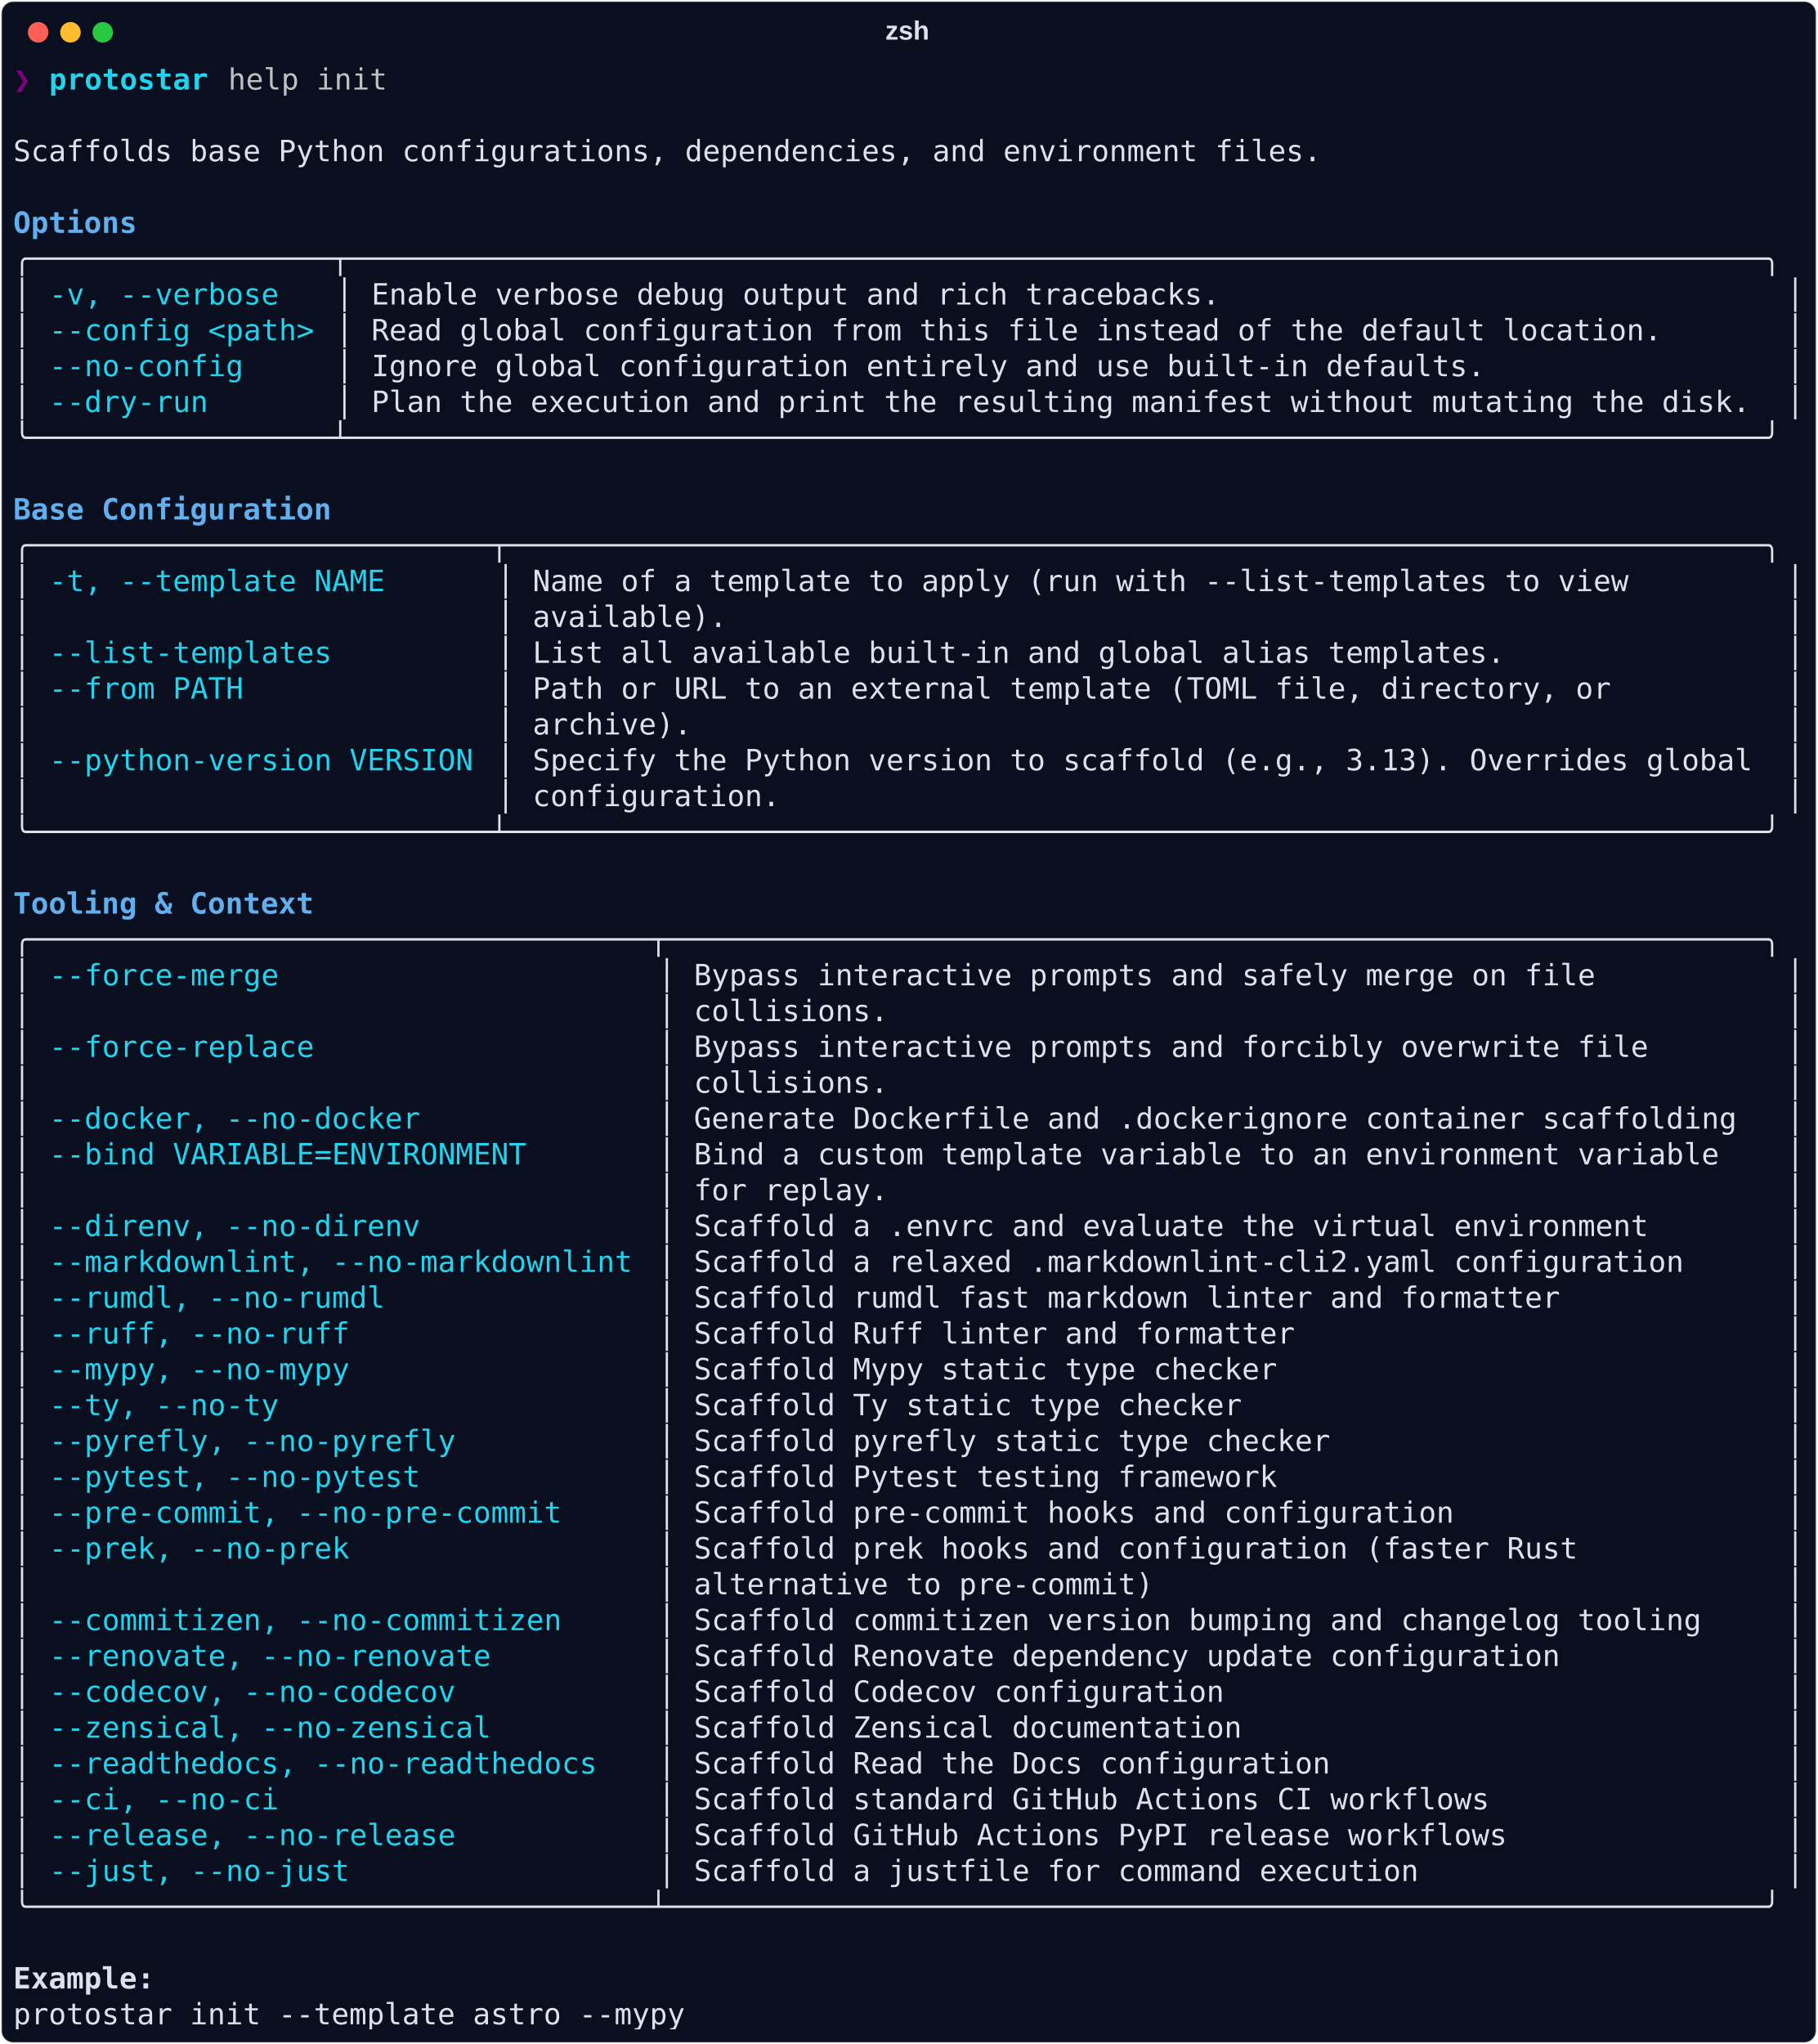
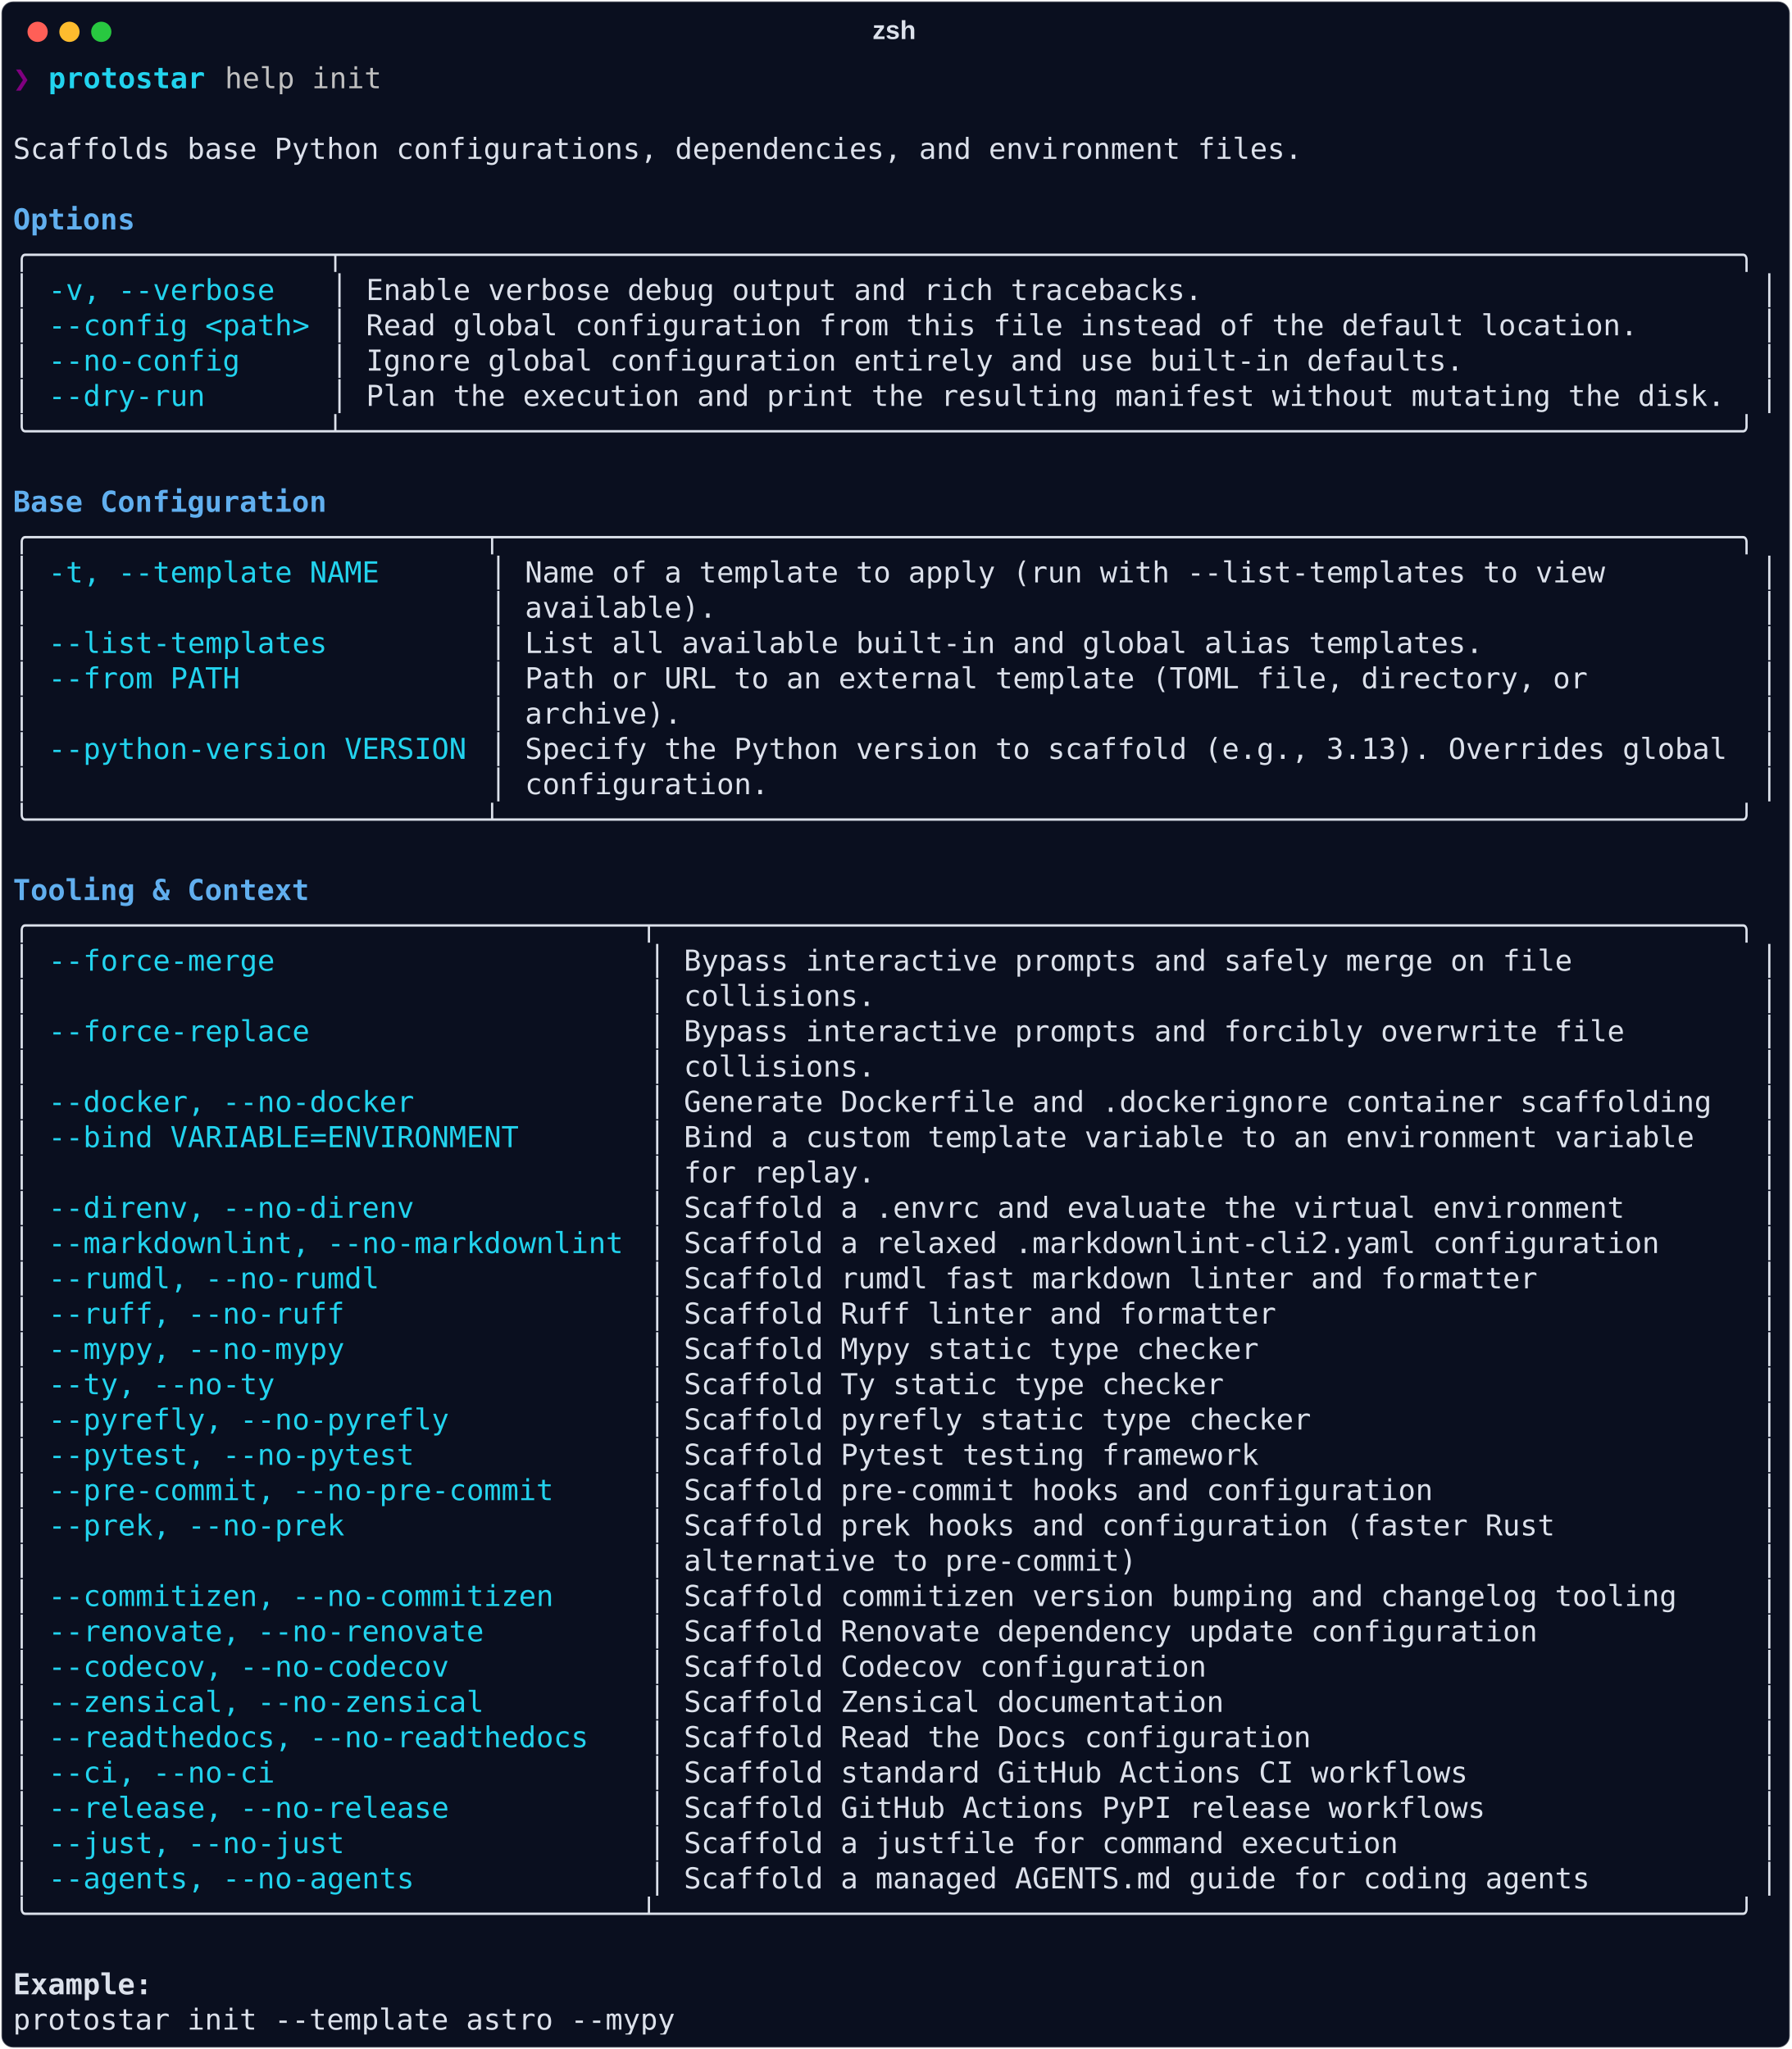
- <svg xmlns="http://www.w3.org/2000/svg" class="rich-terminal" viewBox="0 0 1238 1392.0">
+ <svg xmlns="http://www.w3.org/2000/svg" class="rich-terminal" viewBox="0 0 1238 1416.4">
  <style>

    @font-face {
        font-family: "Fira Code";
        src: local("FiraCode-Regular"),
                url("https://cdnjs.cloudflare.com/ajax/libs/firacode/6.2.0/woff2/FiraCode-Regular.woff2") format("woff2"),
                url("https://cdnjs.cloudflare.com/ajax/libs/firacode/6.2.0/woff/FiraCode-Regular.woff") format("woff");
        font-style: normal;
        font-weight: 400;
    }
    @font-face {
        font-family: "Fira Code";
        src: local("FiraCode-Bold"),
                url("https://cdnjs.cloudflare.com/ajax/libs/firacode/6.2.0/woff2/FiraCode-Bold.woff2") format("woff2"),
                url("https://cdnjs.cloudflare.com/ajax/libs/firacode/6.2.0/woff/FiraCode-Bold.woff") format("woff");
        font-style: bold;
        font-weight: 700;
    }

    .cli_init_help-matrix {
        font-family: Fira Code, monospace;
        font-size: 20px;
        line-height: 24.4px;
        font-variant-east-asian: full-width;
    }

    .cli_init_help-title {
        font-size: 18px;
        font-weight: bold;
        font-family: arial;
    }

    .cli_init_help-r1 { fill: #800080;font-weight: bold }
.cli_init_help-r2 { fill: #22d3ee;font-weight: bold }
.cli_init_help-r3 { fill: #c0c0c0 }
.cli_init_help-r4 { fill: #dce1eb }
.cli_init_help-r5 { fill: #61afef;font-weight: bold }
.cli_init_help-r6 { fill: #22d3ee }
.cli_init_help-r7 { fill: #dce1eb;font-weight: bold }
    </style>
  <defs>
    <clipPath id="cli_init_help-clip-terminal">
-       <rect x="0" y="0" width="1219.0" height="1341.0" />
+       <rect x="0" y="0" width="1219.0" height="1365.4" />
    </clipPath>
    <clipPath id="cli_init_help-line-0">
      <rect x="0" y="1.5" width="1220" height="24.65" />
    </clipPath>
    <clipPath id="cli_init_help-line-1">
      <rect x="0" y="25.9" width="1220" height="24.65" />
    </clipPath>
    <clipPath id="cli_init_help-line-2">
      <rect x="0" y="50.3" width="1220" height="24.65" />
    </clipPath>
    <clipPath id="cli_init_help-line-3">
      <rect x="0" y="74.7" width="1220" height="24.65" />
    </clipPath>
    <clipPath id="cli_init_help-line-4">
      <rect x="0" y="99.1" width="1220" height="24.65" />
    </clipPath>
    <clipPath id="cli_init_help-line-5">
      <rect x="0" y="123.5" width="1220" height="24.65" />
    </clipPath>
    <clipPath id="cli_init_help-line-6">
      <rect x="0" y="147.9" width="1220" height="24.65" />
    </clipPath>
    <clipPath id="cli_init_help-line-7">
      <rect x="0" y="172.3" width="1220" height="24.65" />
    </clipPath>
    <clipPath id="cli_init_help-line-8">
      <rect x="0" y="196.7" width="1220" height="24.65" />
    </clipPath>
    <clipPath id="cli_init_help-line-9">
      <rect x="0" y="221.1" width="1220" height="24.65" />
    </clipPath>
    <clipPath id="cli_init_help-line-10">
      <rect x="0" y="245.5" width="1220" height="24.65" />
    </clipPath>
    <clipPath id="cli_init_help-line-11">
      <rect x="0" y="269.9" width="1220" height="24.65" />
    </clipPath>
    <clipPath id="cli_init_help-line-12">
      <rect x="0" y="294.3" width="1220" height="24.65" />
    </clipPath>
    <clipPath id="cli_init_help-line-13">
      <rect x="0" y="318.7" width="1220" height="24.65" />
    </clipPath>
    <clipPath id="cli_init_help-line-14">
      <rect x="0" y="343.1" width="1220" height="24.65" />
    </clipPath>
    <clipPath id="cli_init_help-line-15">
      <rect x="0" y="367.5" width="1220" height="24.65" />
    </clipPath>
    <clipPath id="cli_init_help-line-16">
      <rect x="0" y="391.9" width="1220" height="24.65" />
    </clipPath>
    <clipPath id="cli_init_help-line-17">
      <rect x="0" y="416.3" width="1220" height="24.65" />
    </clipPath>
    <clipPath id="cli_init_help-line-18">
      <rect x="0" y="440.7" width="1220" height="24.65" />
    </clipPath>
    <clipPath id="cli_init_help-line-19">
      <rect x="0" y="465.1" width="1220" height="24.65" />
    </clipPath>
    <clipPath id="cli_init_help-line-20">
      <rect x="0" y="489.5" width="1220" height="24.65" />
    </clipPath>
    <clipPath id="cli_init_help-line-21">
      <rect x="0" y="513.9" width="1220" height="24.65" />
    </clipPath>
    <clipPath id="cli_init_help-line-22">
      <rect x="0" y="538.3" width="1220" height="24.65" />
    </clipPath>
    <clipPath id="cli_init_help-line-23">
      <rect x="0" y="562.7" width="1220" height="24.65" />
    </clipPath>
    <clipPath id="cli_init_help-line-24">
      <rect x="0" y="587.1" width="1220" height="24.65" />
    </clipPath>
    <clipPath id="cli_init_help-line-25">
      <rect x="0" y="611.5" width="1220" height="24.65" />
    </clipPath>
    <clipPath id="cli_init_help-line-26">
      <rect x="0" y="635.9" width="1220" height="24.65" />
    </clipPath>
    <clipPath id="cli_init_help-line-27">
      <rect x="0" y="660.3" width="1220" height="24.65" />
    </clipPath>
    <clipPath id="cli_init_help-line-28">
      <rect x="0" y="684.7" width="1220" height="24.65" />
    </clipPath>
    <clipPath id="cli_init_help-line-29">
      <rect x="0" y="709.1" width="1220" height="24.65" />
    </clipPath>
    <clipPath id="cli_init_help-line-30">
      <rect x="0" y="733.5" width="1220" height="24.65" />
    </clipPath>
    <clipPath id="cli_init_help-line-31">
      <rect x="0" y="757.9" width="1220" height="24.65" />
    </clipPath>
    <clipPath id="cli_init_help-line-32">
      <rect x="0" y="782.3" width="1220" height="24.65" />
    </clipPath>
    <clipPath id="cli_init_help-line-33">
      <rect x="0" y="806.7" width="1220" height="24.65" />
    </clipPath>
    <clipPath id="cli_init_help-line-34">
      <rect x="0" y="831.1" width="1220" height="24.65" />
    </clipPath>
    <clipPath id="cli_init_help-line-35">
      <rect x="0" y="855.5" width="1220" height="24.65" />
    </clipPath>
    <clipPath id="cli_init_help-line-36">
      <rect x="0" y="879.9" width="1220" height="24.65" />
    </clipPath>
    <clipPath id="cli_init_help-line-37">
      <rect x="0" y="904.3" width="1220" height="24.65" />
    </clipPath>
    <clipPath id="cli_init_help-line-38">
      <rect x="0" y="928.7" width="1220" height="24.65" />
    </clipPath>
    <clipPath id="cli_init_help-line-39">
      <rect x="0" y="953.1" width="1220" height="24.65" />
    </clipPath>
    <clipPath id="cli_init_help-line-40">
      <rect x="0" y="977.5" width="1220" height="24.65" />
    </clipPath>
    <clipPath id="cli_init_help-line-41">
      <rect x="0" y="1001.9" width="1220" height="24.65" />
    </clipPath>
    <clipPath id="cli_init_help-line-42">
      <rect x="0" y="1026.3" width="1220" height="24.65" />
    </clipPath>
    <clipPath id="cli_init_help-line-43">
      <rect x="0" y="1050.7" width="1220" height="24.65" />
    </clipPath>
    <clipPath id="cli_init_help-line-44">
      <rect x="0" y="1075.1" width="1220" height="24.65" />
    </clipPath>
    <clipPath id="cli_init_help-line-45">
      <rect x="0" y="1099.5" width="1220" height="24.65" />
    </clipPath>
    <clipPath id="cli_init_help-line-46">
      <rect x="0" y="1123.9" width="1220" height="24.65" />
    </clipPath>
    <clipPath id="cli_init_help-line-47">
      <rect x="0" y="1148.3" width="1220" height="24.65" />
    </clipPath>
    <clipPath id="cli_init_help-line-48">
      <rect x="0" y="1172.7" width="1220" height="24.65" />
    </clipPath>
    <clipPath id="cli_init_help-line-49">
      <rect x="0" y="1197.1" width="1220" height="24.65" />
    </clipPath>
    <clipPath id="cli_init_help-line-50">
      <rect x="0" y="1221.5" width="1220" height="24.65" />
    </clipPath>
    <clipPath id="cli_init_help-line-51">
      <rect x="0" y="1245.9" width="1220" height="24.65" />
    </clipPath>
    <clipPath id="cli_init_help-line-52">
      <rect x="0" y="1270.3" width="1220" height="24.65" />
    </clipPath>
    <clipPath id="cli_init_help-line-53">
      <rect x="0" y="1294.7" width="1220" height="24.65" />
    </clipPath>
+     <clipPath id="cli_init_help-line-54">
+       <rect x="0" y="1319.1" width="1220" height="24.65" />
+     </clipPath>
  </defs>
-   <rect fill="#0a0f1f" stroke="rgba(255,255,255,0.35)" stroke-width="1" x="1" y="1" width="1236" height="1390" rx="8" />
+   <rect fill="#0a0f1f" stroke="rgba(255,255,255,0.35)" stroke-width="1" x="1" y="1" width="1236" height="1414.4" rx="8" />
  <text class="cli_init_help-title" fill="#dce1eb" text-anchor="middle" x="618" y="27">zsh</text>
  <g transform="translate(26,22)">
    <circle cx="0" cy="0" r="7" fill="#ff5f57" />
    <circle cx="22" cy="0" r="7" fill="#febc2e" />
    <circle cx="44" cy="0" r="7" fill="#28c840" />
  </g>
  <g transform="translate(9, 41)" clip-path="url(#cli_init_help-clip-terminal)">
    <g class="cli_init_help-matrix">
      <text class="cli_init_help-r1" x="0" y="20" textLength="24.4" clip-path="url(#cli_init_help-line-0)">❯ </text>
      <text class="cli_init_help-r2" x="24.4" y="20" textLength="122" clip-path="url(#cli_init_help-line-0)">protostar </text>
      <text class="cli_init_help-r3" x="146.4" y="20" textLength="109.8" clip-path="url(#cli_init_help-line-0)">help init</text>
      <text class="cli_init_help-r4" x="1220" y="20" textLength="12.2" clip-path="url(#cli_init_help-line-0)">
</text>
      <text class="cli_init_help-r4" x="1220" y="44.4" textLength="12.2" clip-path="url(#cli_init_help-line-1)">
</text>
      <text class="cli_init_help-r4" x="0" y="68.8" textLength="902.8" clip-path="url(#cli_init_help-line-2)">Scaffolds base Python configurations, dependencies, and environment files.</text>
      <text class="cli_init_help-r4" x="1220" y="68.8" textLength="12.2" clip-path="url(#cli_init_help-line-2)">
</text>
      <text class="cli_init_help-r4" x="1220" y="93.2" textLength="12.2" clip-path="url(#cli_init_help-line-3)">
</text>
      <text class="cli_init_help-r5" x="0" y="117.6" textLength="1220" clip-path="url(#cli_init_help-line-4)">Options                                                                                             </text>
      <text class="cli_init_help-r4" x="1220" y="117.6" textLength="12.2" clip-path="url(#cli_init_help-line-4)">
</text>
      <text class="cli_init_help-r4" x="0" y="142" textLength="1220" clip-path="url(#cli_init_help-line-5)">╭─────────────────┬────────────────────────────────────────────────────────────────────────────────╮</text>
      <text class="cli_init_help-r4" x="1220" y="142" textLength="12.2" clip-path="url(#cli_init_help-line-5)">
</text>
      <text class="cli_init_help-r4" x="0" y="166.4" textLength="12.2" clip-path="url(#cli_init_help-line-6)">│</text>
      <text class="cli_init_help-r6" x="24.4" y="166.4" textLength="183" clip-path="url(#cli_init_help-line-6)">-v, --verbose  </text>
      <text class="cli_init_help-r4" x="219.6" y="166.4" textLength="12.2" clip-path="url(#cli_init_help-line-6)">│</text>
      <text class="cli_init_help-r4" x="244" y="166.4" textLength="951.6" clip-path="url(#cli_init_help-line-6)">Enable verbose debug output and rich tracebacks.                              </text>
      <text class="cli_init_help-r4" x="1207.8" y="166.4" textLength="12.2" clip-path="url(#cli_init_help-line-6)">│</text>
      <text class="cli_init_help-r4" x="1220" y="166.4" textLength="12.2" clip-path="url(#cli_init_help-line-6)">
</text>
      <text class="cli_init_help-r4" x="0" y="190.8" textLength="12.2" clip-path="url(#cli_init_help-line-7)">│</text>
      <text class="cli_init_help-r6" x="24.4" y="190.8" textLength="183" clip-path="url(#cli_init_help-line-7)">--config &lt;path&gt;</text>
      <text class="cli_init_help-r4" x="219.6" y="190.8" textLength="12.2" clip-path="url(#cli_init_help-line-7)">│</text>
      <text class="cli_init_help-r4" x="244" y="190.8" textLength="951.6" clip-path="url(#cli_init_help-line-7)">Read global configuration from this file instead of the default location.     </text>
      <text class="cli_init_help-r4" x="1207.8" y="190.8" textLength="12.2" clip-path="url(#cli_init_help-line-7)">│</text>
      <text class="cli_init_help-r4" x="1220" y="190.8" textLength="12.2" clip-path="url(#cli_init_help-line-7)">
</text>
      <text class="cli_init_help-r4" x="0" y="215.2" textLength="12.2" clip-path="url(#cli_init_help-line-8)">│</text>
      <text class="cli_init_help-r6" x="24.4" y="215.2" textLength="183" clip-path="url(#cli_init_help-line-8)">--no-config    </text>
      <text class="cli_init_help-r4" x="219.6" y="215.2" textLength="12.2" clip-path="url(#cli_init_help-line-8)">│</text>
      <text class="cli_init_help-r4" x="244" y="215.2" textLength="951.6" clip-path="url(#cli_init_help-line-8)">Ignore global configuration entirely and use built-in defaults.               </text>
      <text class="cli_init_help-r4" x="1207.8" y="215.2" textLength="12.2" clip-path="url(#cli_init_help-line-8)">│</text>
      <text class="cli_init_help-r4" x="1220" y="215.2" textLength="12.2" clip-path="url(#cli_init_help-line-8)">
</text>
      <text class="cli_init_help-r4" x="0" y="239.6" textLength="12.2" clip-path="url(#cli_init_help-line-9)">│</text>
      <text class="cli_init_help-r6" x="24.4" y="239.6" textLength="183" clip-path="url(#cli_init_help-line-9)">--dry-run      </text>
      <text class="cli_init_help-r4" x="219.6" y="239.6" textLength="12.2" clip-path="url(#cli_init_help-line-9)">│</text>
      <text class="cli_init_help-r4" x="244" y="239.6" textLength="951.6" clip-path="url(#cli_init_help-line-9)">Plan the execution and print the resulting manifest without mutating the disk.</text>
      <text class="cli_init_help-r4" x="1207.8" y="239.6" textLength="12.2" clip-path="url(#cli_init_help-line-9)">│</text>
      <text class="cli_init_help-r4" x="1220" y="239.6" textLength="12.2" clip-path="url(#cli_init_help-line-9)">
</text>
      <text class="cli_init_help-r4" x="0" y="264" textLength="1220" clip-path="url(#cli_init_help-line-10)">╰─────────────────┴────────────────────────────────────────────────────────────────────────────────╯</text>
      <text class="cli_init_help-r4" x="1220" y="264" textLength="12.2" clip-path="url(#cli_init_help-line-10)">
</text>
      <text class="cli_init_help-r4" x="1220" y="288.4" textLength="12.2" clip-path="url(#cli_init_help-line-11)">
</text>
      <text class="cli_init_help-r5" x="0" y="312.8" textLength="1220" clip-path="url(#cli_init_help-line-12)">Base Configuration                                                                                  </text>
      <text class="cli_init_help-r4" x="1220" y="312.8" textLength="12.2" clip-path="url(#cli_init_help-line-12)">
</text>
      <text class="cli_init_help-r4" x="0" y="337.2" textLength="1220" clip-path="url(#cli_init_help-line-13)">╭──────────────────────────┬───────────────────────────────────────────────────────────────────────╮</text>
      <text class="cli_init_help-r4" x="1220" y="337.2" textLength="12.2" clip-path="url(#cli_init_help-line-13)">
</text>
      <text class="cli_init_help-r4" x="0" y="361.6" textLength="12.2" clip-path="url(#cli_init_help-line-14)">│</text>
      <text class="cli_init_help-r6" x="24.4" y="361.6" textLength="292.8" clip-path="url(#cli_init_help-line-14)">-t, --template NAME     </text>
      <text class="cli_init_help-r4" x="329.4" y="361.6" textLength="12.2" clip-path="url(#cli_init_help-line-14)">│</text>
      <text class="cli_init_help-r4" x="353.8" y="361.6" textLength="841.8" clip-path="url(#cli_init_help-line-14)">Name of a template to apply (run with --list-templates to view       </text>
      <text class="cli_init_help-r4" x="1207.8" y="361.6" textLength="12.2" clip-path="url(#cli_init_help-line-14)">│</text>
      <text class="cli_init_help-r4" x="1220" y="361.6" textLength="12.2" clip-path="url(#cli_init_help-line-14)">
</text>
      <text class="cli_init_help-r4" x="0" y="386" textLength="12.2" clip-path="url(#cli_init_help-line-15)">│</text>
      <text class="cli_init_help-r4" x="329.4" y="386" textLength="12.2" clip-path="url(#cli_init_help-line-15)">│</text>
      <text class="cli_init_help-r4" x="353.8" y="386" textLength="841.8" clip-path="url(#cli_init_help-line-15)">available).                                                          </text>
      <text class="cli_init_help-r4" x="1207.8" y="386" textLength="12.2" clip-path="url(#cli_init_help-line-15)">│</text>
      <text class="cli_init_help-r4" x="1220" y="386" textLength="12.2" clip-path="url(#cli_init_help-line-15)">
</text>
      <text class="cli_init_help-r4" x="0" y="410.4" textLength="12.2" clip-path="url(#cli_init_help-line-16)">│</text>
      <text class="cli_init_help-r6" x="24.4" y="410.4" textLength="292.8" clip-path="url(#cli_init_help-line-16)">--list-templates        </text>
      <text class="cli_init_help-r4" x="329.4" y="410.4" textLength="12.2" clip-path="url(#cli_init_help-line-16)">│</text>
      <text class="cli_init_help-r4" x="353.8" y="410.4" textLength="841.8" clip-path="url(#cli_init_help-line-16)">List all available built-in and global alias templates.              </text>
      <text class="cli_init_help-r4" x="1207.8" y="410.4" textLength="12.2" clip-path="url(#cli_init_help-line-16)">│</text>
      <text class="cli_init_help-r4" x="1220" y="410.4" textLength="12.2" clip-path="url(#cli_init_help-line-16)">
</text>
      <text class="cli_init_help-r4" x="0" y="434.8" textLength="12.2" clip-path="url(#cli_init_help-line-17)">│</text>
      <text class="cli_init_help-r6" x="24.4" y="434.8" textLength="292.8" clip-path="url(#cli_init_help-line-17)">--from PATH             </text>
      <text class="cli_init_help-r4" x="329.4" y="434.8" textLength="12.2" clip-path="url(#cli_init_help-line-17)">│</text>
      <text class="cli_init_help-r4" x="353.8" y="434.8" textLength="841.8" clip-path="url(#cli_init_help-line-17)">Path or URL to an external template (TOML file, directory, or        </text>
      <text class="cli_init_help-r4" x="1207.8" y="434.8" textLength="12.2" clip-path="url(#cli_init_help-line-17)">│</text>
      <text class="cli_init_help-r4" x="1220" y="434.8" textLength="12.2" clip-path="url(#cli_init_help-line-17)">
</text>
      <text class="cli_init_help-r4" x="0" y="459.2" textLength="12.2" clip-path="url(#cli_init_help-line-18)">│</text>
      <text class="cli_init_help-r4" x="329.4" y="459.2" textLength="12.2" clip-path="url(#cli_init_help-line-18)">│</text>
      <text class="cli_init_help-r4" x="353.8" y="459.2" textLength="841.8" clip-path="url(#cli_init_help-line-18)">archive).                                                            </text>
      <text class="cli_init_help-r4" x="1207.8" y="459.2" textLength="12.2" clip-path="url(#cli_init_help-line-18)">│</text>
      <text class="cli_init_help-r4" x="1220" y="459.2" textLength="12.2" clip-path="url(#cli_init_help-line-18)">
</text>
      <text class="cli_init_help-r4" x="0" y="483.6" textLength="12.2" clip-path="url(#cli_init_help-line-19)">│</text>
      <text class="cli_init_help-r6" x="24.4" y="483.6" textLength="292.8" clip-path="url(#cli_init_help-line-19)">--python-version VERSION</text>
      <text class="cli_init_help-r4" x="329.4" y="483.6" textLength="12.2" clip-path="url(#cli_init_help-line-19)">│</text>
      <text class="cli_init_help-r4" x="353.8" y="483.6" textLength="841.8" clip-path="url(#cli_init_help-line-19)">Specify the Python version to scaffold (e.g., 3.13). Overrides global</text>
      <text class="cli_init_help-r4" x="1207.8" y="483.6" textLength="12.2" clip-path="url(#cli_init_help-line-19)">│</text>
      <text class="cli_init_help-r4" x="1220" y="483.6" textLength="12.2" clip-path="url(#cli_init_help-line-19)">
</text>
      <text class="cli_init_help-r4" x="0" y="508" textLength="12.2" clip-path="url(#cli_init_help-line-20)">│</text>
      <text class="cli_init_help-r4" x="329.4" y="508" textLength="12.2" clip-path="url(#cli_init_help-line-20)">│</text>
      <text class="cli_init_help-r4" x="353.8" y="508" textLength="841.8" clip-path="url(#cli_init_help-line-20)">configuration.                                                       </text>
      <text class="cli_init_help-r4" x="1207.8" y="508" textLength="12.2" clip-path="url(#cli_init_help-line-20)">│</text>
      <text class="cli_init_help-r4" x="1220" y="508" textLength="12.2" clip-path="url(#cli_init_help-line-20)">
</text>
      <text class="cli_init_help-r4" x="0" y="532.4" textLength="1220" clip-path="url(#cli_init_help-line-21)">╰──────────────────────────┴───────────────────────────────────────────────────────────────────────╯</text>
      <text class="cli_init_help-r4" x="1220" y="532.4" textLength="12.2" clip-path="url(#cli_init_help-line-21)">
</text>
      <text class="cli_init_help-r4" x="1220" y="556.8" textLength="12.2" clip-path="url(#cli_init_help-line-22)">
</text>
      <text class="cli_init_help-r5" x="0" y="581.2" textLength="1220" clip-path="url(#cli_init_help-line-23)">Tooling &amp; Context                                                                                   </text>
      <text class="cli_init_help-r4" x="1220" y="581.2" textLength="12.2" clip-path="url(#cli_init_help-line-23)">
</text>
      <text class="cli_init_help-r4" x="0" y="605.6" textLength="1220" clip-path="url(#cli_init_help-line-24)">╭───────────────────────────────────┬──────────────────────────────────────────────────────────────╮</text>
      <text class="cli_init_help-r4" x="1220" y="605.6" textLength="12.2" clip-path="url(#cli_init_help-line-24)">
</text>
      <text class="cli_init_help-r4" x="0" y="630" textLength="12.2" clip-path="url(#cli_init_help-line-25)">│</text>
      <text class="cli_init_help-r6" x="24.4" y="630" textLength="402.6" clip-path="url(#cli_init_help-line-25)">--force-merge                    </text>
      <text class="cli_init_help-r4" x="439.2" y="630" textLength="12.2" clip-path="url(#cli_init_help-line-25)">│</text>
      <text class="cli_init_help-r4" x="463.6" y="630" textLength="732" clip-path="url(#cli_init_help-line-25)">Bypass interactive prompts and safely merge on file         </text>
      <text class="cli_init_help-r4" x="1207.8" y="630" textLength="12.2" clip-path="url(#cli_init_help-line-25)">│</text>
      <text class="cli_init_help-r4" x="1220" y="630" textLength="12.2" clip-path="url(#cli_init_help-line-25)">
</text>
      <text class="cli_init_help-r4" x="0" y="654.4" textLength="12.2" clip-path="url(#cli_init_help-line-26)">│</text>
      <text class="cli_init_help-r4" x="439.2" y="654.4" textLength="12.2" clip-path="url(#cli_init_help-line-26)">│</text>
      <text class="cli_init_help-r4" x="463.6" y="654.4" textLength="732" clip-path="url(#cli_init_help-line-26)">collisions.                                                 </text>
      <text class="cli_init_help-r4" x="1207.8" y="654.4" textLength="12.2" clip-path="url(#cli_init_help-line-26)">│</text>
      <text class="cli_init_help-r4" x="1220" y="654.4" textLength="12.2" clip-path="url(#cli_init_help-line-26)">
</text>
      <text class="cli_init_help-r4" x="0" y="678.8" textLength="12.2" clip-path="url(#cli_init_help-line-27)">│</text>
      <text class="cli_init_help-r6" x="24.4" y="678.8" textLength="402.6" clip-path="url(#cli_init_help-line-27)">--force-replace                  </text>
      <text class="cli_init_help-r4" x="439.2" y="678.8" textLength="12.2" clip-path="url(#cli_init_help-line-27)">│</text>
      <text class="cli_init_help-r4" x="463.6" y="678.8" textLength="732" clip-path="url(#cli_init_help-line-27)">Bypass interactive prompts and forcibly overwrite file      </text>
      <text class="cli_init_help-r4" x="1207.8" y="678.8" textLength="12.2" clip-path="url(#cli_init_help-line-27)">│</text>
      <text class="cli_init_help-r4" x="1220" y="678.8" textLength="12.2" clip-path="url(#cli_init_help-line-27)">
</text>
      <text class="cli_init_help-r4" x="0" y="703.2" textLength="12.2" clip-path="url(#cli_init_help-line-28)">│</text>
      <text class="cli_init_help-r4" x="439.2" y="703.2" textLength="12.2" clip-path="url(#cli_init_help-line-28)">│</text>
      <text class="cli_init_help-r4" x="463.6" y="703.2" textLength="732" clip-path="url(#cli_init_help-line-28)">collisions.                                                 </text>
      <text class="cli_init_help-r4" x="1207.8" y="703.2" textLength="12.2" clip-path="url(#cli_init_help-line-28)">│</text>
      <text class="cli_init_help-r4" x="1220" y="703.2" textLength="12.2" clip-path="url(#cli_init_help-line-28)">
</text>
      <text class="cli_init_help-r4" x="0" y="727.6" textLength="12.2" clip-path="url(#cli_init_help-line-29)">│</text>
      <text class="cli_init_help-r6" x="24.4" y="727.6" textLength="402.6" clip-path="url(#cli_init_help-line-29)">--docker, --no-docker            </text>
      <text class="cli_init_help-r4" x="439.2" y="727.6" textLength="12.2" clip-path="url(#cli_init_help-line-29)">│</text>
      <text class="cli_init_help-r4" x="463.6" y="727.6" textLength="732" clip-path="url(#cli_init_help-line-29)">Generate Dockerfile and .dockerignore container scaffolding </text>
      <text class="cli_init_help-r4" x="1207.8" y="727.6" textLength="12.2" clip-path="url(#cli_init_help-line-29)">│</text>
      <text class="cli_init_help-r4" x="1220" y="727.6" textLength="12.2" clip-path="url(#cli_init_help-line-29)">
</text>
      <text class="cli_init_help-r4" x="0" y="752" textLength="12.2" clip-path="url(#cli_init_help-line-30)">│</text>
      <text class="cli_init_help-r6" x="24.4" y="752" textLength="402.6" clip-path="url(#cli_init_help-line-30)">--bind VARIABLE=ENVIRONMENT      </text>
      <text class="cli_init_help-r4" x="439.2" y="752" textLength="12.2" clip-path="url(#cli_init_help-line-30)">│</text>
      <text class="cli_init_help-r4" x="463.6" y="752" textLength="732" clip-path="url(#cli_init_help-line-30)">Bind a custom template variable to an environment variable  </text>
      <text class="cli_init_help-r4" x="1207.8" y="752" textLength="12.2" clip-path="url(#cli_init_help-line-30)">│</text>
      <text class="cli_init_help-r4" x="1220" y="752" textLength="12.2" clip-path="url(#cli_init_help-line-30)">
</text>
      <text class="cli_init_help-r4" x="0" y="776.4" textLength="12.2" clip-path="url(#cli_init_help-line-31)">│</text>
      <text class="cli_init_help-r4" x="439.2" y="776.4" textLength="12.2" clip-path="url(#cli_init_help-line-31)">│</text>
      <text class="cli_init_help-r4" x="463.6" y="776.4" textLength="732" clip-path="url(#cli_init_help-line-31)">for replay.                                                 </text>
      <text class="cli_init_help-r4" x="1207.8" y="776.4" textLength="12.2" clip-path="url(#cli_init_help-line-31)">│</text>
      <text class="cli_init_help-r4" x="1220" y="776.4" textLength="12.2" clip-path="url(#cli_init_help-line-31)">
</text>
      <text class="cli_init_help-r4" x="0" y="800.8" textLength="12.2" clip-path="url(#cli_init_help-line-32)">│</text>
      <text class="cli_init_help-r6" x="24.4" y="800.8" textLength="402.6" clip-path="url(#cli_init_help-line-32)">--direnv, --no-direnv            </text>
      <text class="cli_init_help-r4" x="439.2" y="800.8" textLength="12.2" clip-path="url(#cli_init_help-line-32)">│</text>
      <text class="cli_init_help-r4" x="463.6" y="800.8" textLength="732" clip-path="url(#cli_init_help-line-32)">Scaffold a .envrc and evaluate the virtual environment      </text>
      <text class="cli_init_help-r4" x="1207.8" y="800.8" textLength="12.2" clip-path="url(#cli_init_help-line-32)">│</text>
      <text class="cli_init_help-r4" x="1220" y="800.8" textLength="12.2" clip-path="url(#cli_init_help-line-32)">
</text>
      <text class="cli_init_help-r4" x="0" y="825.2" textLength="12.2" clip-path="url(#cli_init_help-line-33)">│</text>
      <text class="cli_init_help-r6" x="24.4" y="825.2" textLength="402.6" clip-path="url(#cli_init_help-line-33)">--markdownlint, --no-markdownlint</text>
      <text class="cli_init_help-r4" x="439.2" y="825.2" textLength="12.2" clip-path="url(#cli_init_help-line-33)">│</text>
      <text class="cli_init_help-r4" x="463.6" y="825.2" textLength="732" clip-path="url(#cli_init_help-line-33)">Scaffold a relaxed .markdownlint-cli2.yaml configuration    </text>
      <text class="cli_init_help-r4" x="1207.8" y="825.2" textLength="12.2" clip-path="url(#cli_init_help-line-33)">│</text>
      <text class="cli_init_help-r4" x="1220" y="825.2" textLength="12.2" clip-path="url(#cli_init_help-line-33)">
</text>
      <text class="cli_init_help-r4" x="0" y="849.6" textLength="12.2" clip-path="url(#cli_init_help-line-34)">│</text>
      <text class="cli_init_help-r6" x="24.4" y="849.6" textLength="402.6" clip-path="url(#cli_init_help-line-34)">--rumdl, --no-rumdl              </text>
      <text class="cli_init_help-r4" x="439.2" y="849.6" textLength="12.2" clip-path="url(#cli_init_help-line-34)">│</text>
      <text class="cli_init_help-r4" x="463.6" y="849.6" textLength="732" clip-path="url(#cli_init_help-line-34)">Scaffold rumdl fast markdown linter and formatter           </text>
      <text class="cli_init_help-r4" x="1207.8" y="849.6" textLength="12.2" clip-path="url(#cli_init_help-line-34)">│</text>
      <text class="cli_init_help-r4" x="1220" y="849.6" textLength="12.2" clip-path="url(#cli_init_help-line-34)">
</text>
      <text class="cli_init_help-r4" x="0" y="874" textLength="12.2" clip-path="url(#cli_init_help-line-35)">│</text>
      <text class="cli_init_help-r6" x="24.4" y="874" textLength="402.6" clip-path="url(#cli_init_help-line-35)">--ruff, --no-ruff                </text>
      <text class="cli_init_help-r4" x="439.2" y="874" textLength="12.2" clip-path="url(#cli_init_help-line-35)">│</text>
      <text class="cli_init_help-r4" x="463.6" y="874" textLength="732" clip-path="url(#cli_init_help-line-35)">Scaffold Ruff linter and formatter                          </text>
      <text class="cli_init_help-r4" x="1207.8" y="874" textLength="12.2" clip-path="url(#cli_init_help-line-35)">│</text>
      <text class="cli_init_help-r4" x="1220" y="874" textLength="12.2" clip-path="url(#cli_init_help-line-35)">
</text>
      <text class="cli_init_help-r4" x="0" y="898.4" textLength="12.2" clip-path="url(#cli_init_help-line-36)">│</text>
      <text class="cli_init_help-r6" x="24.4" y="898.4" textLength="402.6" clip-path="url(#cli_init_help-line-36)">--mypy, --no-mypy                </text>
      <text class="cli_init_help-r4" x="439.2" y="898.4" textLength="12.2" clip-path="url(#cli_init_help-line-36)">│</text>
      <text class="cli_init_help-r4" x="463.6" y="898.4" textLength="732" clip-path="url(#cli_init_help-line-36)">Scaffold Mypy static type checker                           </text>
      <text class="cli_init_help-r4" x="1207.8" y="898.4" textLength="12.2" clip-path="url(#cli_init_help-line-36)">│</text>
      <text class="cli_init_help-r4" x="1220" y="898.4" textLength="12.2" clip-path="url(#cli_init_help-line-36)">
</text>
      <text class="cli_init_help-r4" x="0" y="922.8" textLength="12.2" clip-path="url(#cli_init_help-line-37)">│</text>
      <text class="cli_init_help-r6" x="24.4" y="922.8" textLength="402.6" clip-path="url(#cli_init_help-line-37)">--ty, --no-ty                    </text>
      <text class="cli_init_help-r4" x="439.2" y="922.8" textLength="12.2" clip-path="url(#cli_init_help-line-37)">│</text>
      <text class="cli_init_help-r4" x="463.6" y="922.8" textLength="732" clip-path="url(#cli_init_help-line-37)">Scaffold Ty static type checker                             </text>
      <text class="cli_init_help-r4" x="1207.8" y="922.8" textLength="12.2" clip-path="url(#cli_init_help-line-37)">│</text>
      <text class="cli_init_help-r4" x="1220" y="922.8" textLength="12.2" clip-path="url(#cli_init_help-line-37)">
</text>
      <text class="cli_init_help-r4" x="0" y="947.2" textLength="12.2" clip-path="url(#cli_init_help-line-38)">│</text>
      <text class="cli_init_help-r6" x="24.4" y="947.2" textLength="402.6" clip-path="url(#cli_init_help-line-38)">--pyrefly, --no-pyrefly          </text>
      <text class="cli_init_help-r4" x="439.2" y="947.2" textLength="12.2" clip-path="url(#cli_init_help-line-38)">│</text>
      <text class="cli_init_help-r4" x="463.6" y="947.2" textLength="732" clip-path="url(#cli_init_help-line-38)">Scaffold pyrefly static type checker                        </text>
      <text class="cli_init_help-r4" x="1207.8" y="947.2" textLength="12.2" clip-path="url(#cli_init_help-line-38)">│</text>
      <text class="cli_init_help-r4" x="1220" y="947.2" textLength="12.2" clip-path="url(#cli_init_help-line-38)">
</text>
      <text class="cli_init_help-r4" x="0" y="971.6" textLength="12.2" clip-path="url(#cli_init_help-line-39)">│</text>
      <text class="cli_init_help-r6" x="24.4" y="971.6" textLength="402.6" clip-path="url(#cli_init_help-line-39)">--pytest, --no-pytest            </text>
      <text class="cli_init_help-r4" x="439.2" y="971.6" textLength="12.2" clip-path="url(#cli_init_help-line-39)">│</text>
      <text class="cli_init_help-r4" x="463.6" y="971.6" textLength="732" clip-path="url(#cli_init_help-line-39)">Scaffold Pytest testing framework                           </text>
      <text class="cli_init_help-r4" x="1207.8" y="971.6" textLength="12.2" clip-path="url(#cli_init_help-line-39)">│</text>
      <text class="cli_init_help-r4" x="1220" y="971.6" textLength="12.2" clip-path="url(#cli_init_help-line-39)">
</text>
      <text class="cli_init_help-r4" x="0" y="996" textLength="12.2" clip-path="url(#cli_init_help-line-40)">│</text>
      <text class="cli_init_help-r6" x="24.4" y="996" textLength="402.6" clip-path="url(#cli_init_help-line-40)">--pre-commit, --no-pre-commit    </text>
      <text class="cli_init_help-r4" x="439.2" y="996" textLength="12.2" clip-path="url(#cli_init_help-line-40)">│</text>
      <text class="cli_init_help-r4" x="463.6" y="996" textLength="732" clip-path="url(#cli_init_help-line-40)">Scaffold pre-commit hooks and configuration                 </text>
      <text class="cli_init_help-r4" x="1207.8" y="996" textLength="12.2" clip-path="url(#cli_init_help-line-40)">│</text>
      <text class="cli_init_help-r4" x="1220" y="996" textLength="12.2" clip-path="url(#cli_init_help-line-40)">
</text>
      <text class="cli_init_help-r4" x="0" y="1020.4" textLength="12.2" clip-path="url(#cli_init_help-line-41)">│</text>
      <text class="cli_init_help-r6" x="24.4" y="1020.4" textLength="402.6" clip-path="url(#cli_init_help-line-41)">--prek, --no-prek                </text>
      <text class="cli_init_help-r4" x="439.2" y="1020.4" textLength="12.2" clip-path="url(#cli_init_help-line-41)">│</text>
      <text class="cli_init_help-r4" x="463.6" y="1020.4" textLength="732" clip-path="url(#cli_init_help-line-41)">Scaffold prek hooks and configuration (faster Rust          </text>
      <text class="cli_init_help-r4" x="1207.8" y="1020.4" textLength="12.2" clip-path="url(#cli_init_help-line-41)">│</text>
      <text class="cli_init_help-r4" x="1220" y="1020.4" textLength="12.2" clip-path="url(#cli_init_help-line-41)">
</text>
      <text class="cli_init_help-r4" x="0" y="1044.8" textLength="12.2" clip-path="url(#cli_init_help-line-42)">│</text>
      <text class="cli_init_help-r4" x="439.2" y="1044.8" textLength="12.2" clip-path="url(#cli_init_help-line-42)">│</text>
      <text class="cli_init_help-r4" x="463.6" y="1044.8" textLength="732" clip-path="url(#cli_init_help-line-42)">alternative to pre-commit)                                  </text>
      <text class="cli_init_help-r4" x="1207.8" y="1044.8" textLength="12.2" clip-path="url(#cli_init_help-line-42)">│</text>
      <text class="cli_init_help-r4" x="1220" y="1044.8" textLength="12.2" clip-path="url(#cli_init_help-line-42)">
</text>
      <text class="cli_init_help-r4" x="0" y="1069.2" textLength="12.2" clip-path="url(#cli_init_help-line-43)">│</text>
      <text class="cli_init_help-r6" x="24.4" y="1069.2" textLength="402.6" clip-path="url(#cli_init_help-line-43)">--commitizen, --no-commitizen    </text>
      <text class="cli_init_help-r4" x="439.2" y="1069.2" textLength="12.2" clip-path="url(#cli_init_help-line-43)">│</text>
      <text class="cli_init_help-r4" x="463.6" y="1069.2" textLength="732" clip-path="url(#cli_init_help-line-43)">Scaffold commitizen version bumping and changelog tooling   </text>
      <text class="cli_init_help-r4" x="1207.8" y="1069.2" textLength="12.2" clip-path="url(#cli_init_help-line-43)">│</text>
      <text class="cli_init_help-r4" x="1220" y="1069.2" textLength="12.2" clip-path="url(#cli_init_help-line-43)">
</text>
      <text class="cli_init_help-r4" x="0" y="1093.6" textLength="12.2" clip-path="url(#cli_init_help-line-44)">│</text>
      <text class="cli_init_help-r6" x="24.4" y="1093.6" textLength="402.6" clip-path="url(#cli_init_help-line-44)">--renovate, --no-renovate        </text>
      <text class="cli_init_help-r4" x="439.2" y="1093.6" textLength="12.2" clip-path="url(#cli_init_help-line-44)">│</text>
      <text class="cli_init_help-r4" x="463.6" y="1093.6" textLength="732" clip-path="url(#cli_init_help-line-44)">Scaffold Renovate dependency update configuration           </text>
      <text class="cli_init_help-r4" x="1207.8" y="1093.6" textLength="12.2" clip-path="url(#cli_init_help-line-44)">│</text>
      <text class="cli_init_help-r4" x="1220" y="1093.6" textLength="12.2" clip-path="url(#cli_init_help-line-44)">
</text>
      <text class="cli_init_help-r4" x="0" y="1118" textLength="12.2" clip-path="url(#cli_init_help-line-45)">│</text>
      <text class="cli_init_help-r6" x="24.4" y="1118" textLength="402.6" clip-path="url(#cli_init_help-line-45)">--codecov, --no-codecov          </text>
      <text class="cli_init_help-r4" x="439.2" y="1118" textLength="12.2" clip-path="url(#cli_init_help-line-45)">│</text>
      <text class="cli_init_help-r4" x="463.6" y="1118" textLength="732" clip-path="url(#cli_init_help-line-45)">Scaffold Codecov configuration                              </text>
      <text class="cli_init_help-r4" x="1207.8" y="1118" textLength="12.2" clip-path="url(#cli_init_help-line-45)">│</text>
      <text class="cli_init_help-r4" x="1220" y="1118" textLength="12.2" clip-path="url(#cli_init_help-line-45)">
</text>
      <text class="cli_init_help-r4" x="0" y="1142.4" textLength="12.2" clip-path="url(#cli_init_help-line-46)">│</text>
      <text class="cli_init_help-r6" x="24.4" y="1142.4" textLength="402.6" clip-path="url(#cli_init_help-line-46)">--zensical, --no-zensical        </text>
      <text class="cli_init_help-r4" x="439.2" y="1142.4" textLength="12.2" clip-path="url(#cli_init_help-line-46)">│</text>
      <text class="cli_init_help-r4" x="463.6" y="1142.4" textLength="732" clip-path="url(#cli_init_help-line-46)">Scaffold Zensical documentation                             </text>
      <text class="cli_init_help-r4" x="1207.8" y="1142.4" textLength="12.2" clip-path="url(#cli_init_help-line-46)">│</text>
      <text class="cli_init_help-r4" x="1220" y="1142.4" textLength="12.2" clip-path="url(#cli_init_help-line-46)">
</text>
      <text class="cli_init_help-r4" x="0" y="1166.8" textLength="12.2" clip-path="url(#cli_init_help-line-47)">│</text>
      <text class="cli_init_help-r6" x="24.4" y="1166.8" textLength="402.6" clip-path="url(#cli_init_help-line-47)">--readthedocs, --no-readthedocs  </text>
      <text class="cli_init_help-r4" x="439.2" y="1166.8" textLength="12.2" clip-path="url(#cli_init_help-line-47)">│</text>
      <text class="cli_init_help-r4" x="463.6" y="1166.8" textLength="732" clip-path="url(#cli_init_help-line-47)">Scaffold Read the Docs configuration                        </text>
      <text class="cli_init_help-r4" x="1207.8" y="1166.8" textLength="12.2" clip-path="url(#cli_init_help-line-47)">│</text>
      <text class="cli_init_help-r4" x="1220" y="1166.8" textLength="12.2" clip-path="url(#cli_init_help-line-47)">
</text>
      <text class="cli_init_help-r4" x="0" y="1191.2" textLength="12.2" clip-path="url(#cli_init_help-line-48)">│</text>
      <text class="cli_init_help-r6" x="24.4" y="1191.2" textLength="402.6" clip-path="url(#cli_init_help-line-48)">--ci, --no-ci                    </text>
      <text class="cli_init_help-r4" x="439.2" y="1191.2" textLength="12.2" clip-path="url(#cli_init_help-line-48)">│</text>
      <text class="cli_init_help-r4" x="463.6" y="1191.2" textLength="732" clip-path="url(#cli_init_help-line-48)">Scaffold standard GitHub Actions CI workflows               </text>
      <text class="cli_init_help-r4" x="1207.8" y="1191.2" textLength="12.2" clip-path="url(#cli_init_help-line-48)">│</text>
      <text class="cli_init_help-r4" x="1220" y="1191.2" textLength="12.2" clip-path="url(#cli_init_help-line-48)">
</text>
      <text class="cli_init_help-r4" x="0" y="1215.6" textLength="12.2" clip-path="url(#cli_init_help-line-49)">│</text>
      <text class="cli_init_help-r6" x="24.4" y="1215.6" textLength="402.6" clip-path="url(#cli_init_help-line-49)">--release, --no-release          </text>
      <text class="cli_init_help-r4" x="439.2" y="1215.6" textLength="12.2" clip-path="url(#cli_init_help-line-49)">│</text>
      <text class="cli_init_help-r4" x="463.6" y="1215.6" textLength="732" clip-path="url(#cli_init_help-line-49)">Scaffold GitHub Actions PyPI release workflows              </text>
      <text class="cli_init_help-r4" x="1207.8" y="1215.6" textLength="12.2" clip-path="url(#cli_init_help-line-49)">│</text>
      <text class="cli_init_help-r4" x="1220" y="1215.6" textLength="12.2" clip-path="url(#cli_init_help-line-49)">
</text>
      <text class="cli_init_help-r4" x="0" y="1240" textLength="12.2" clip-path="url(#cli_init_help-line-50)">│</text>
      <text class="cli_init_help-r6" x="24.4" y="1240" textLength="402.6" clip-path="url(#cli_init_help-line-50)">--just, --no-just                </text>
      <text class="cli_init_help-r4" x="439.2" y="1240" textLength="12.2" clip-path="url(#cli_init_help-line-50)">│</text>
      <text class="cli_init_help-r4" x="463.6" y="1240" textLength="732" clip-path="url(#cli_init_help-line-50)">Scaffold a justfile for command execution                   </text>
      <text class="cli_init_help-r4" x="1207.8" y="1240" textLength="12.2" clip-path="url(#cli_init_help-line-50)">│</text>
      <text class="cli_init_help-r4" x="1220" y="1240" textLength="12.2" clip-path="url(#cli_init_help-line-50)">
</text>
-       <text class="cli_init_help-r4" x="0" y="1264.4" textLength="1220" clip-path="url(#cli_init_help-line-51)">╰───────────────────────────────────┴──────────────────────────────────────────────────────────────╯</text>
+       <text class="cli_init_help-r4" x="0" y="1264.4" textLength="12.2" clip-path="url(#cli_init_help-line-51)">│</text>
+       <text class="cli_init_help-r6" x="24.4" y="1264.4" textLength="402.6" clip-path="url(#cli_init_help-line-51)">--agents, --no-agents            </text>
+       <text class="cli_init_help-r4" x="439.2" y="1264.4" textLength="12.2" clip-path="url(#cli_init_help-line-51)">│</text>
+       <text class="cli_init_help-r4" x="463.6" y="1264.4" textLength="732" clip-path="url(#cli_init_help-line-51)">Scaffold a managed AGENTS.md guide for coding agents        </text>
+       <text class="cli_init_help-r4" x="1207.8" y="1264.4" textLength="12.2" clip-path="url(#cli_init_help-line-51)">│</text>
      <text class="cli_init_help-r4" x="1220" y="1264.4" textLength="12.2" clip-path="url(#cli_init_help-line-51)">
</text>
+       <text class="cli_init_help-r4" x="0" y="1288.8" textLength="1220" clip-path="url(#cli_init_help-line-52)">╰───────────────────────────────────┴──────────────────────────────────────────────────────────────╯</text>
      <text class="cli_init_help-r4" x="1220" y="1288.8" textLength="12.2" clip-path="url(#cli_init_help-line-52)">
</text>
-       <text class="cli_init_help-r7" x="0" y="1313.2" textLength="97.6" clip-path="url(#cli_init_help-line-53)">Example:</text>
      <text class="cli_init_help-r4" x="1220" y="1313.2" textLength="12.2" clip-path="url(#cli_init_help-line-53)">
</text>
-       <text class="cli_init_help-r4" x="0" y="1337.6" textLength="488" clip-path="url(#cli_init_help-line-54)">  protostar init --template astro --mypy</text>
+       <text class="cli_init_help-r7" x="0" y="1337.6" textLength="97.6" clip-path="url(#cli_init_help-line-54)">Example:</text>
      <text class="cli_init_help-r4" x="1220" y="1337.6" textLength="12.2" clip-path="url(#cli_init_help-line-54)">
+ </text>
+       <text class="cli_init_help-r4" x="0" y="1362" textLength="488" clip-path="url(#cli_init_help-line-55)">  protostar init --template astro --mypy</text>
+       <text class="cli_init_help-r4" x="1220" y="1362" textLength="12.2" clip-path="url(#cli_init_help-line-55)">
</text>
    </g>
  </g>
</svg>
